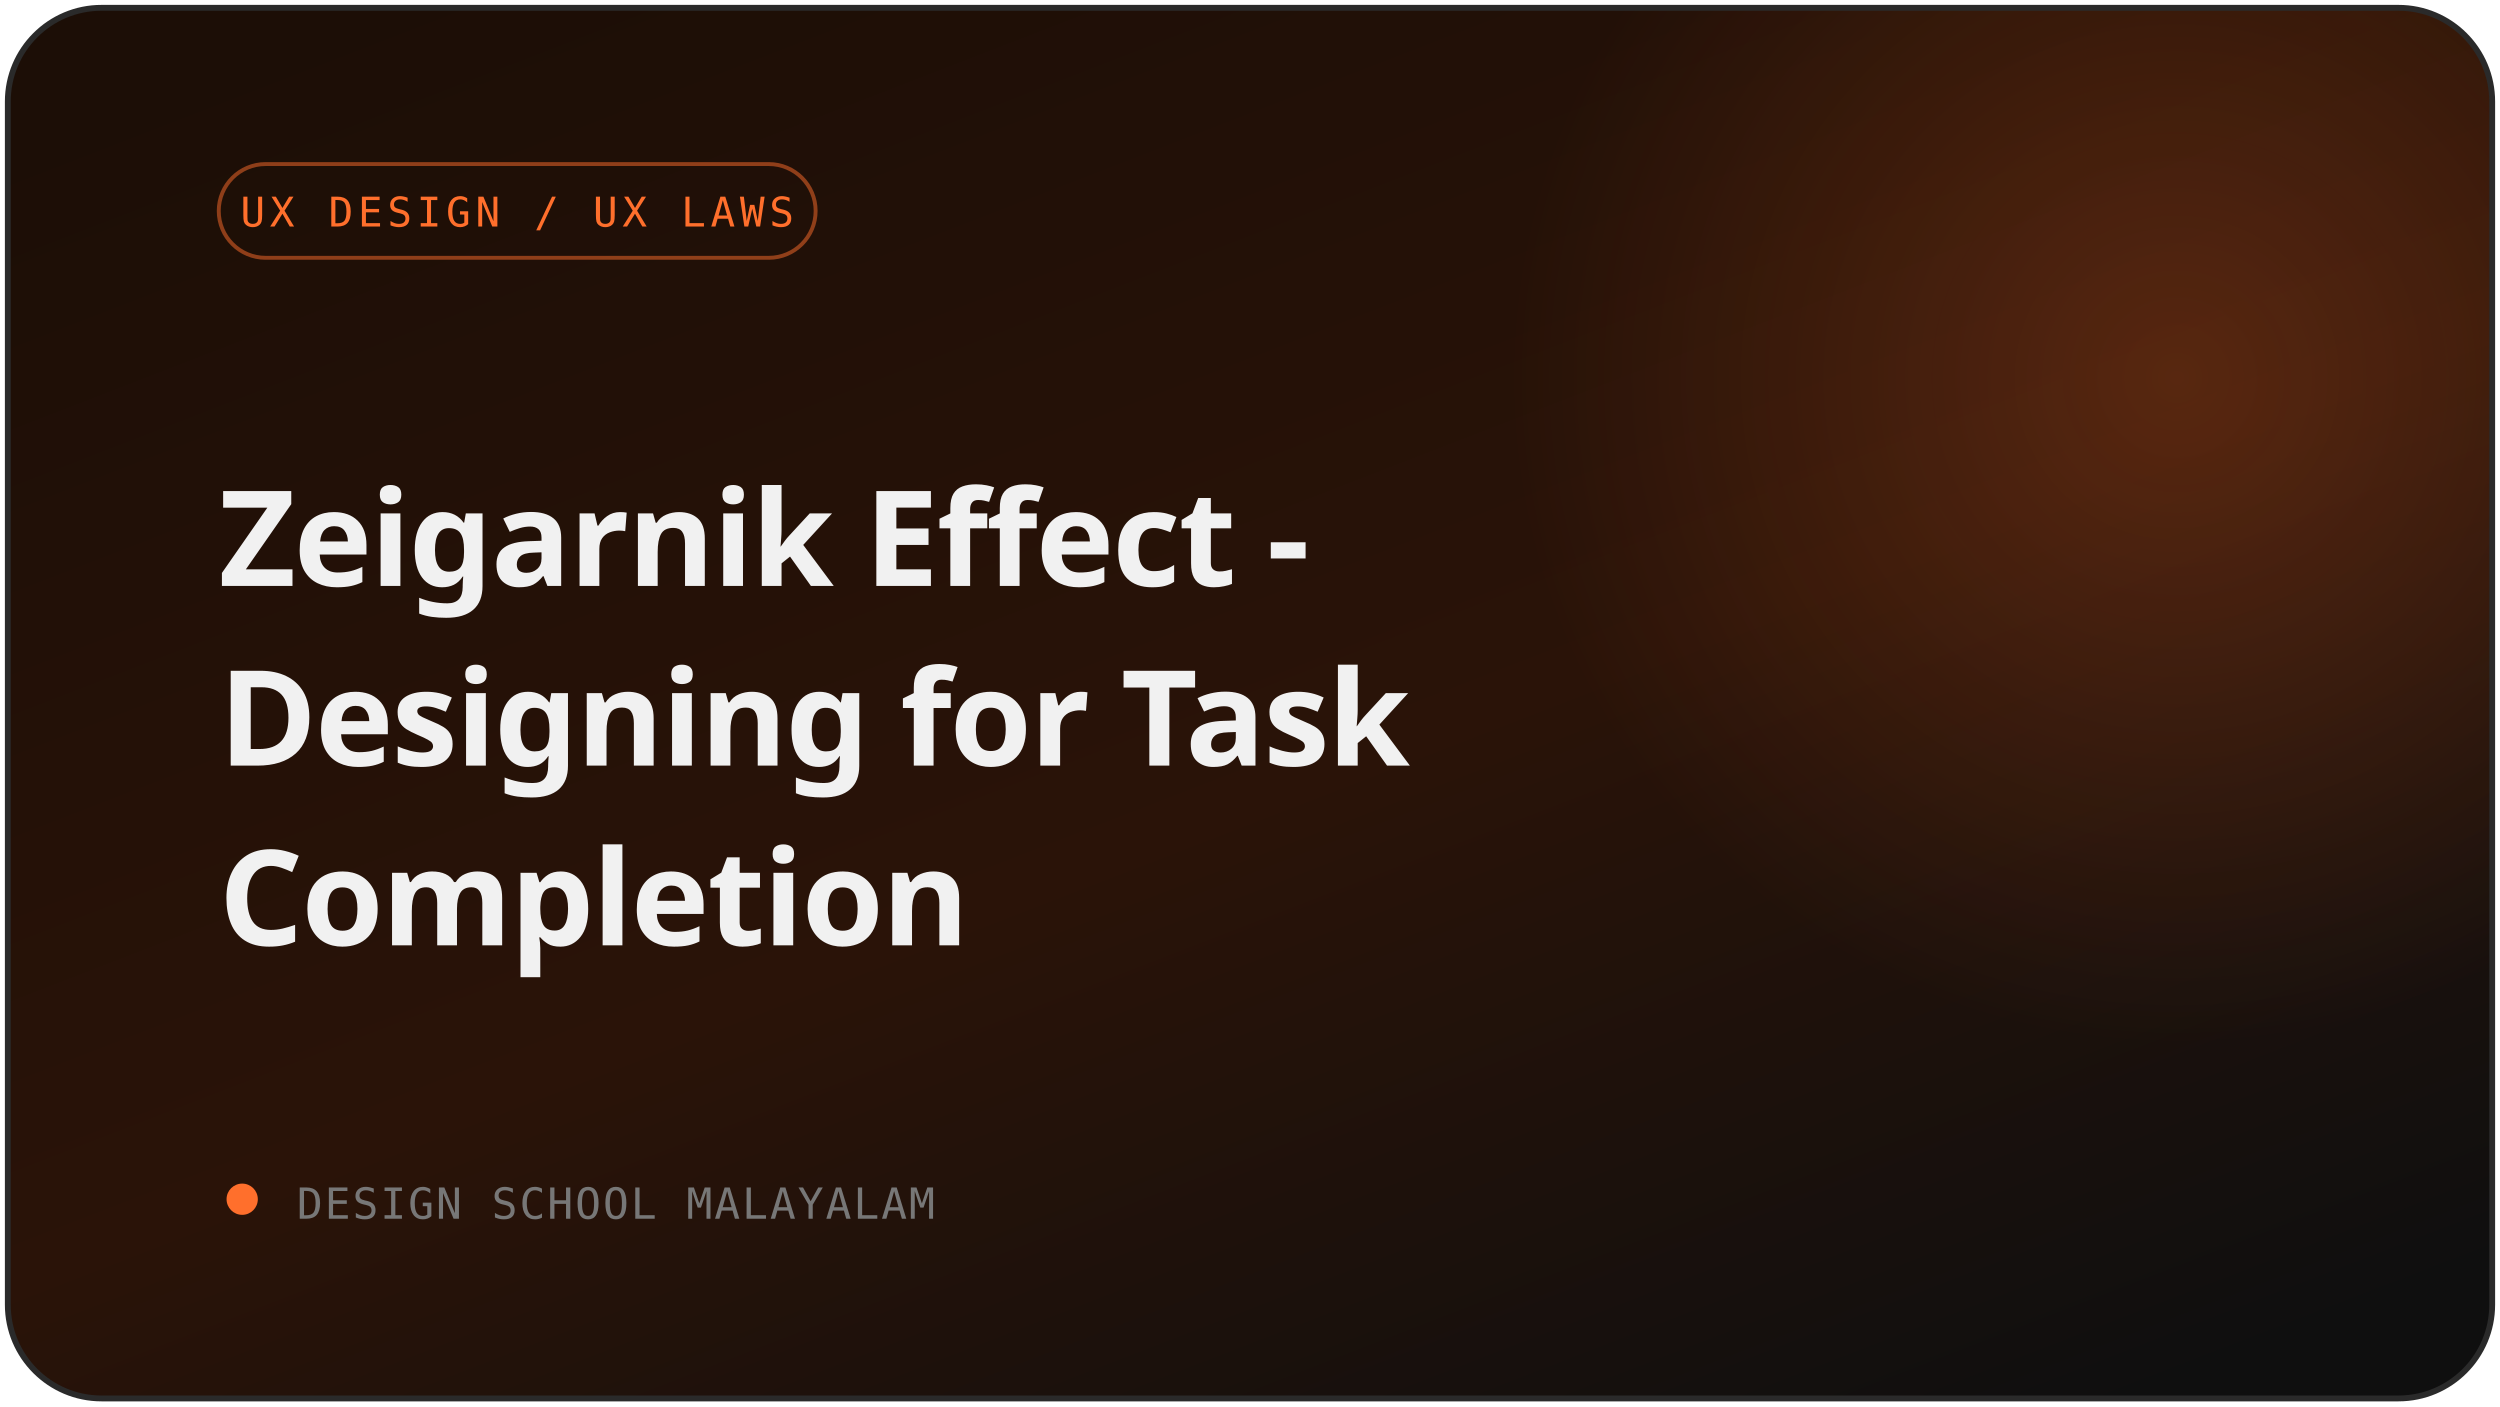
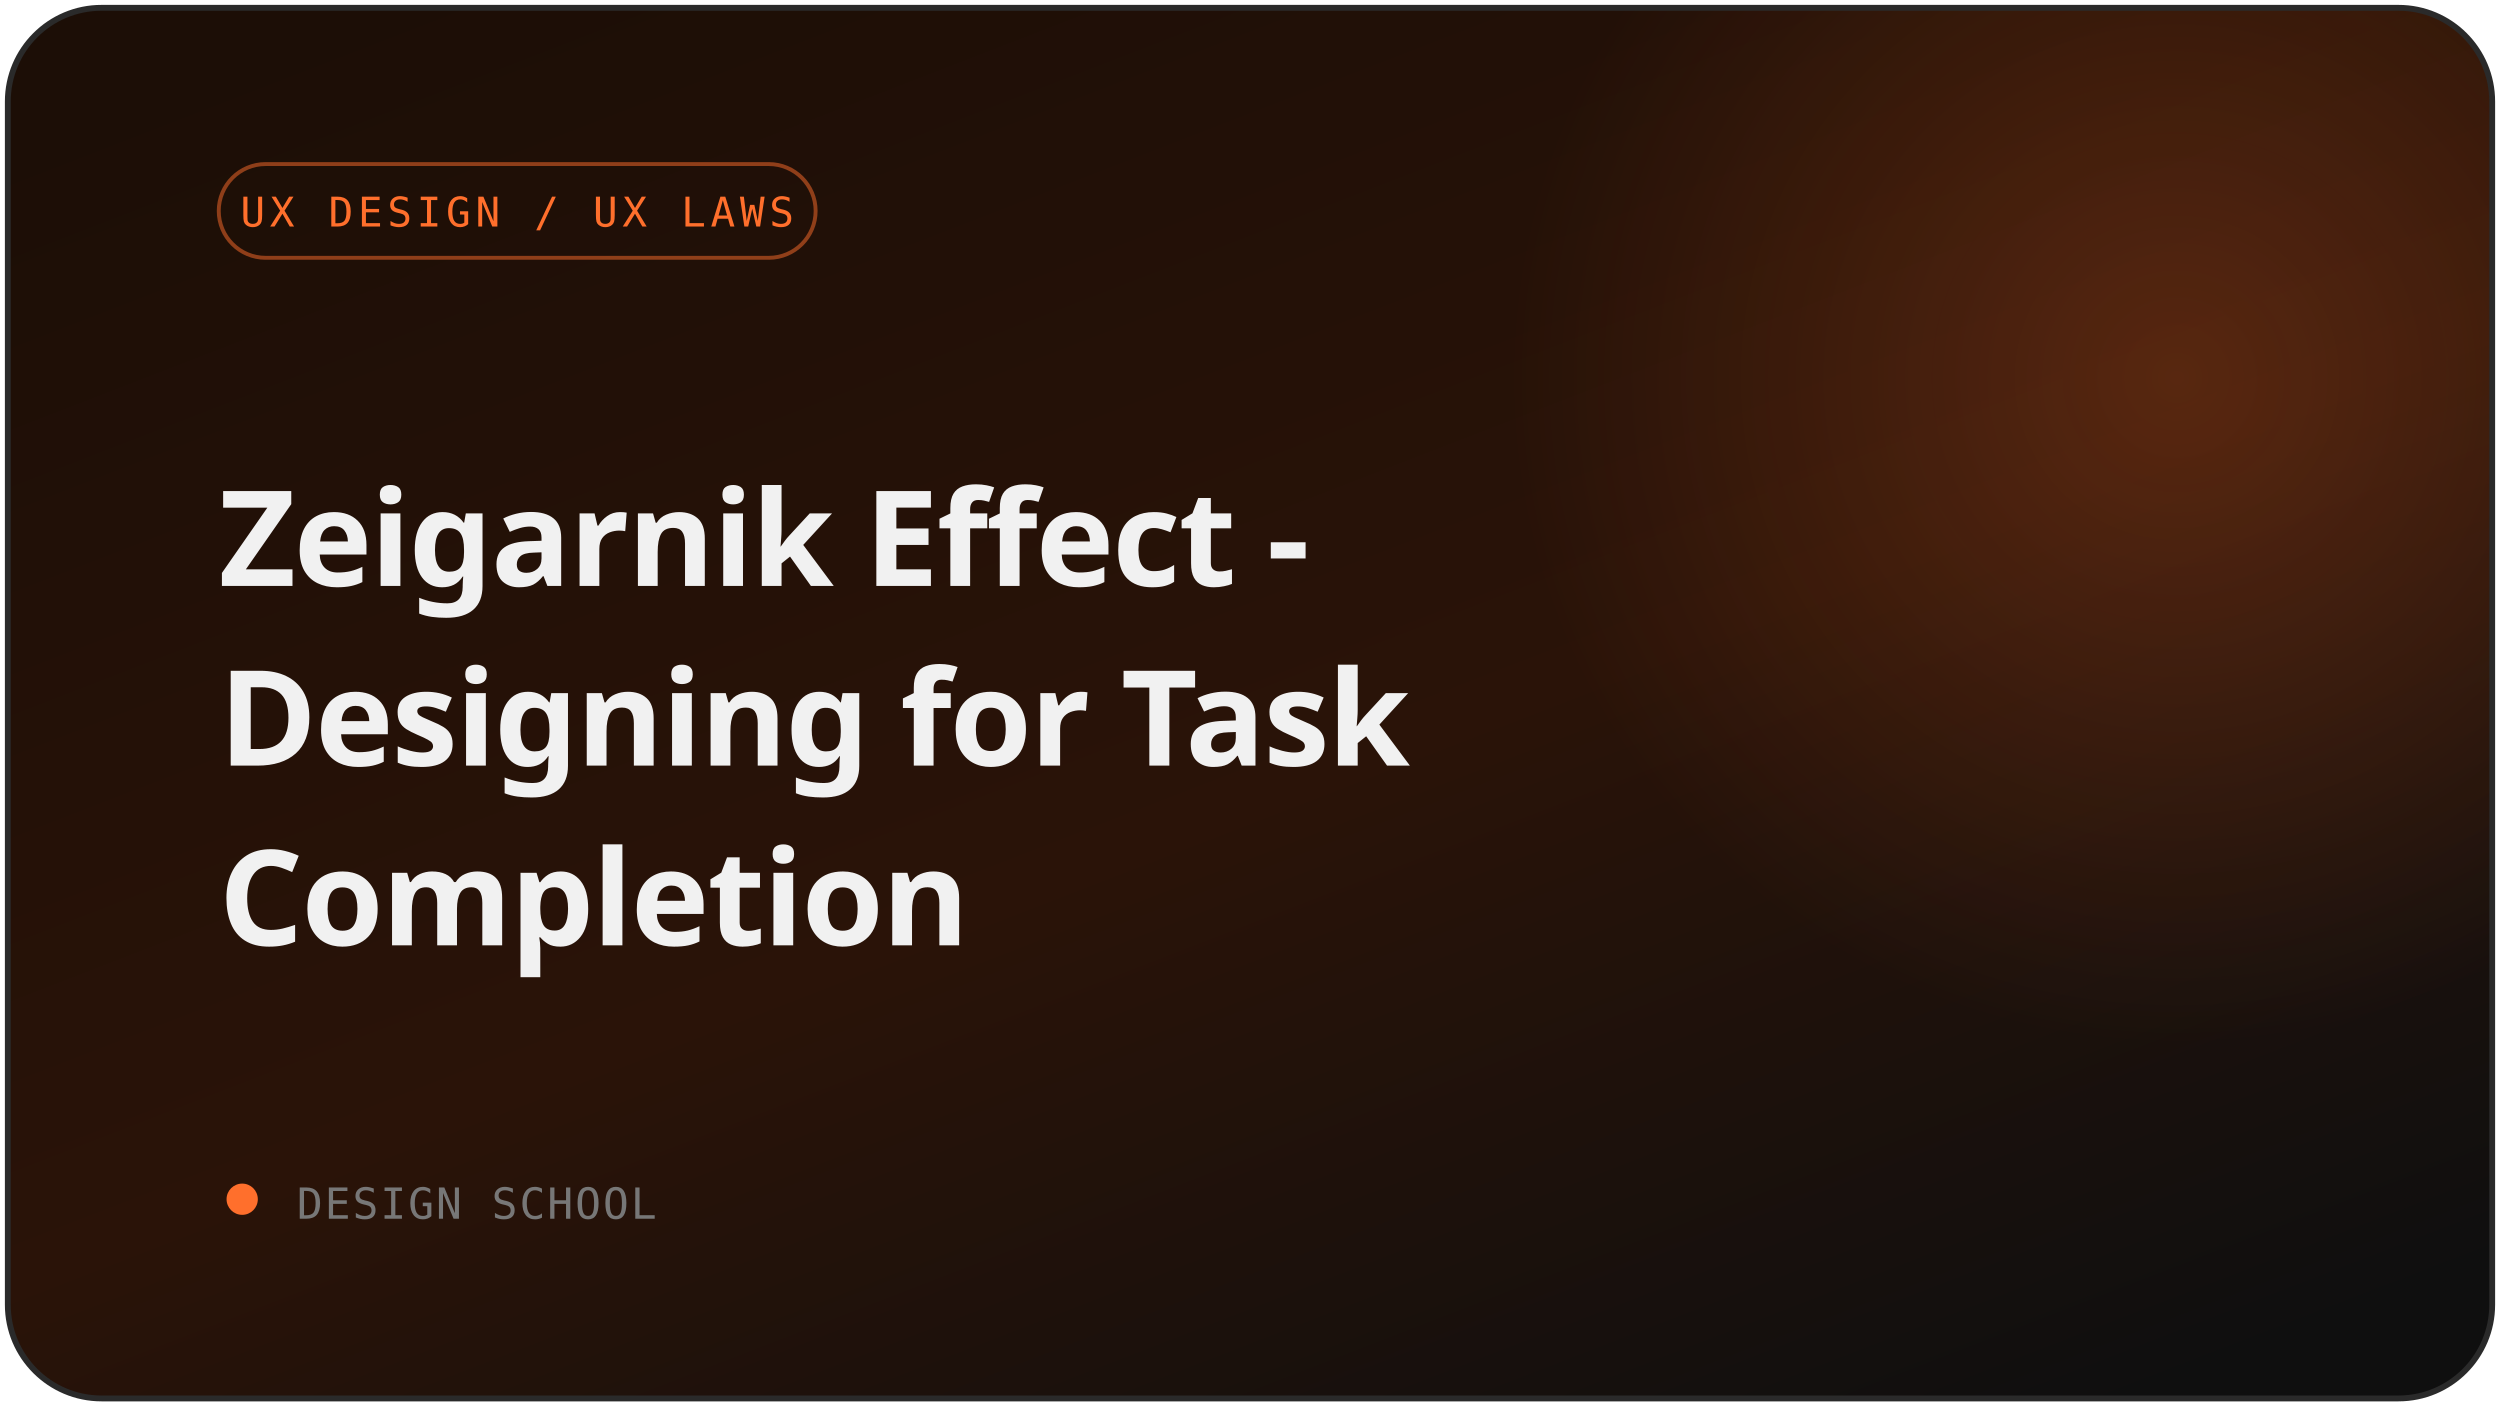
<svg xmlns="http://www.w3.org/2000/svg" viewBox="0 0 640 360" width="100%" height="100%">
  <defs>
    <linearGradient id="banner-bg" x1="15%" y1="0%" x2="85%" y2="100%">
      <stop offset="0%" stop-color="#1c0e06" />
      <stop offset="55%" stop-color="#2a1308" />
      <stop offset="100%" stop-color="#0f0f0f" />
    </linearGradient>
    <radialGradient id="banner-glow" cx="50%" cy="50%" r="50%">
      <stop offset="0%" stop-color="#FF6F2C" stop-opacity="0.22" />
      <stop offset="100%" stop-color="#FF6F2C" stop-opacity="0" />
    </radialGradient>
    <clipPath id="card-clip">
      <rect x="2" y="2" width="636" height="356" rx="24" />
    </clipPath>
  </defs>
  <g clip-path="url(#card-clip)">
    <rect width="640" height="360" fill="url(#banner-bg)" />
    <circle cx="557" cy="97" r="170" fill="url(#banner-glow)" />
    <rect x="56" y="42" width="152.8" height="24" rx="12" fill="none" stroke="#FF6F2C" stroke-opacity="0.5" stroke-width="1" />
    <text x="132.4" y="58" fill="#FF6F2C" font-family="'DM Mono', monospace" font-size="10.5" font-weight="500" letter-spacing="1.2px" text-anchor="middle">UX DESIGN / UX LAWS</text>
    <text x="56" y="150" fill="#f1f1f1" font-family="'Google Sans Display', 'Google Sans', sans-serif" font-size="34" font-weight="700" letter-spacing="-0.5px">Zeigarnik Effect -</text>
    <text x="56" y="196" fill="#f1f1f1" font-family="'Google Sans Display', 'Google Sans', sans-serif" font-size="34" font-weight="700" letter-spacing="-0.5px">Designing for Task</text>
    <text x="56" y="242" fill="#f1f1f1" font-family="'Google Sans Display', 'Google Sans', sans-serif" font-size="34" font-weight="700" letter-spacing="-0.5px">Completion</text>
    <g transform="translate(56, 312)">
      <circle cx="6" cy="-5" r="4" fill="#FF6F2C" />
-       <text x="20" y="0" fill="#777777" font-family="'DM Mono', monospace" font-size="11" font-weight="500" letter-spacing="0.5px">DESIGN SCHOOL MALAYALAM</text>
+       <text x="20" y="0" fill="#777777" font-family="'DM Mono', monospace" font-size="11" font-weight="500" letter-spacing="0.5px">DESIGN SCHOOL</text>
    </g>
  </g>
  <rect x="2" y="2" width="636" height="356" rx="24" fill="none" stroke="#2a2a2a" stroke-width="1.5" />
</svg>
